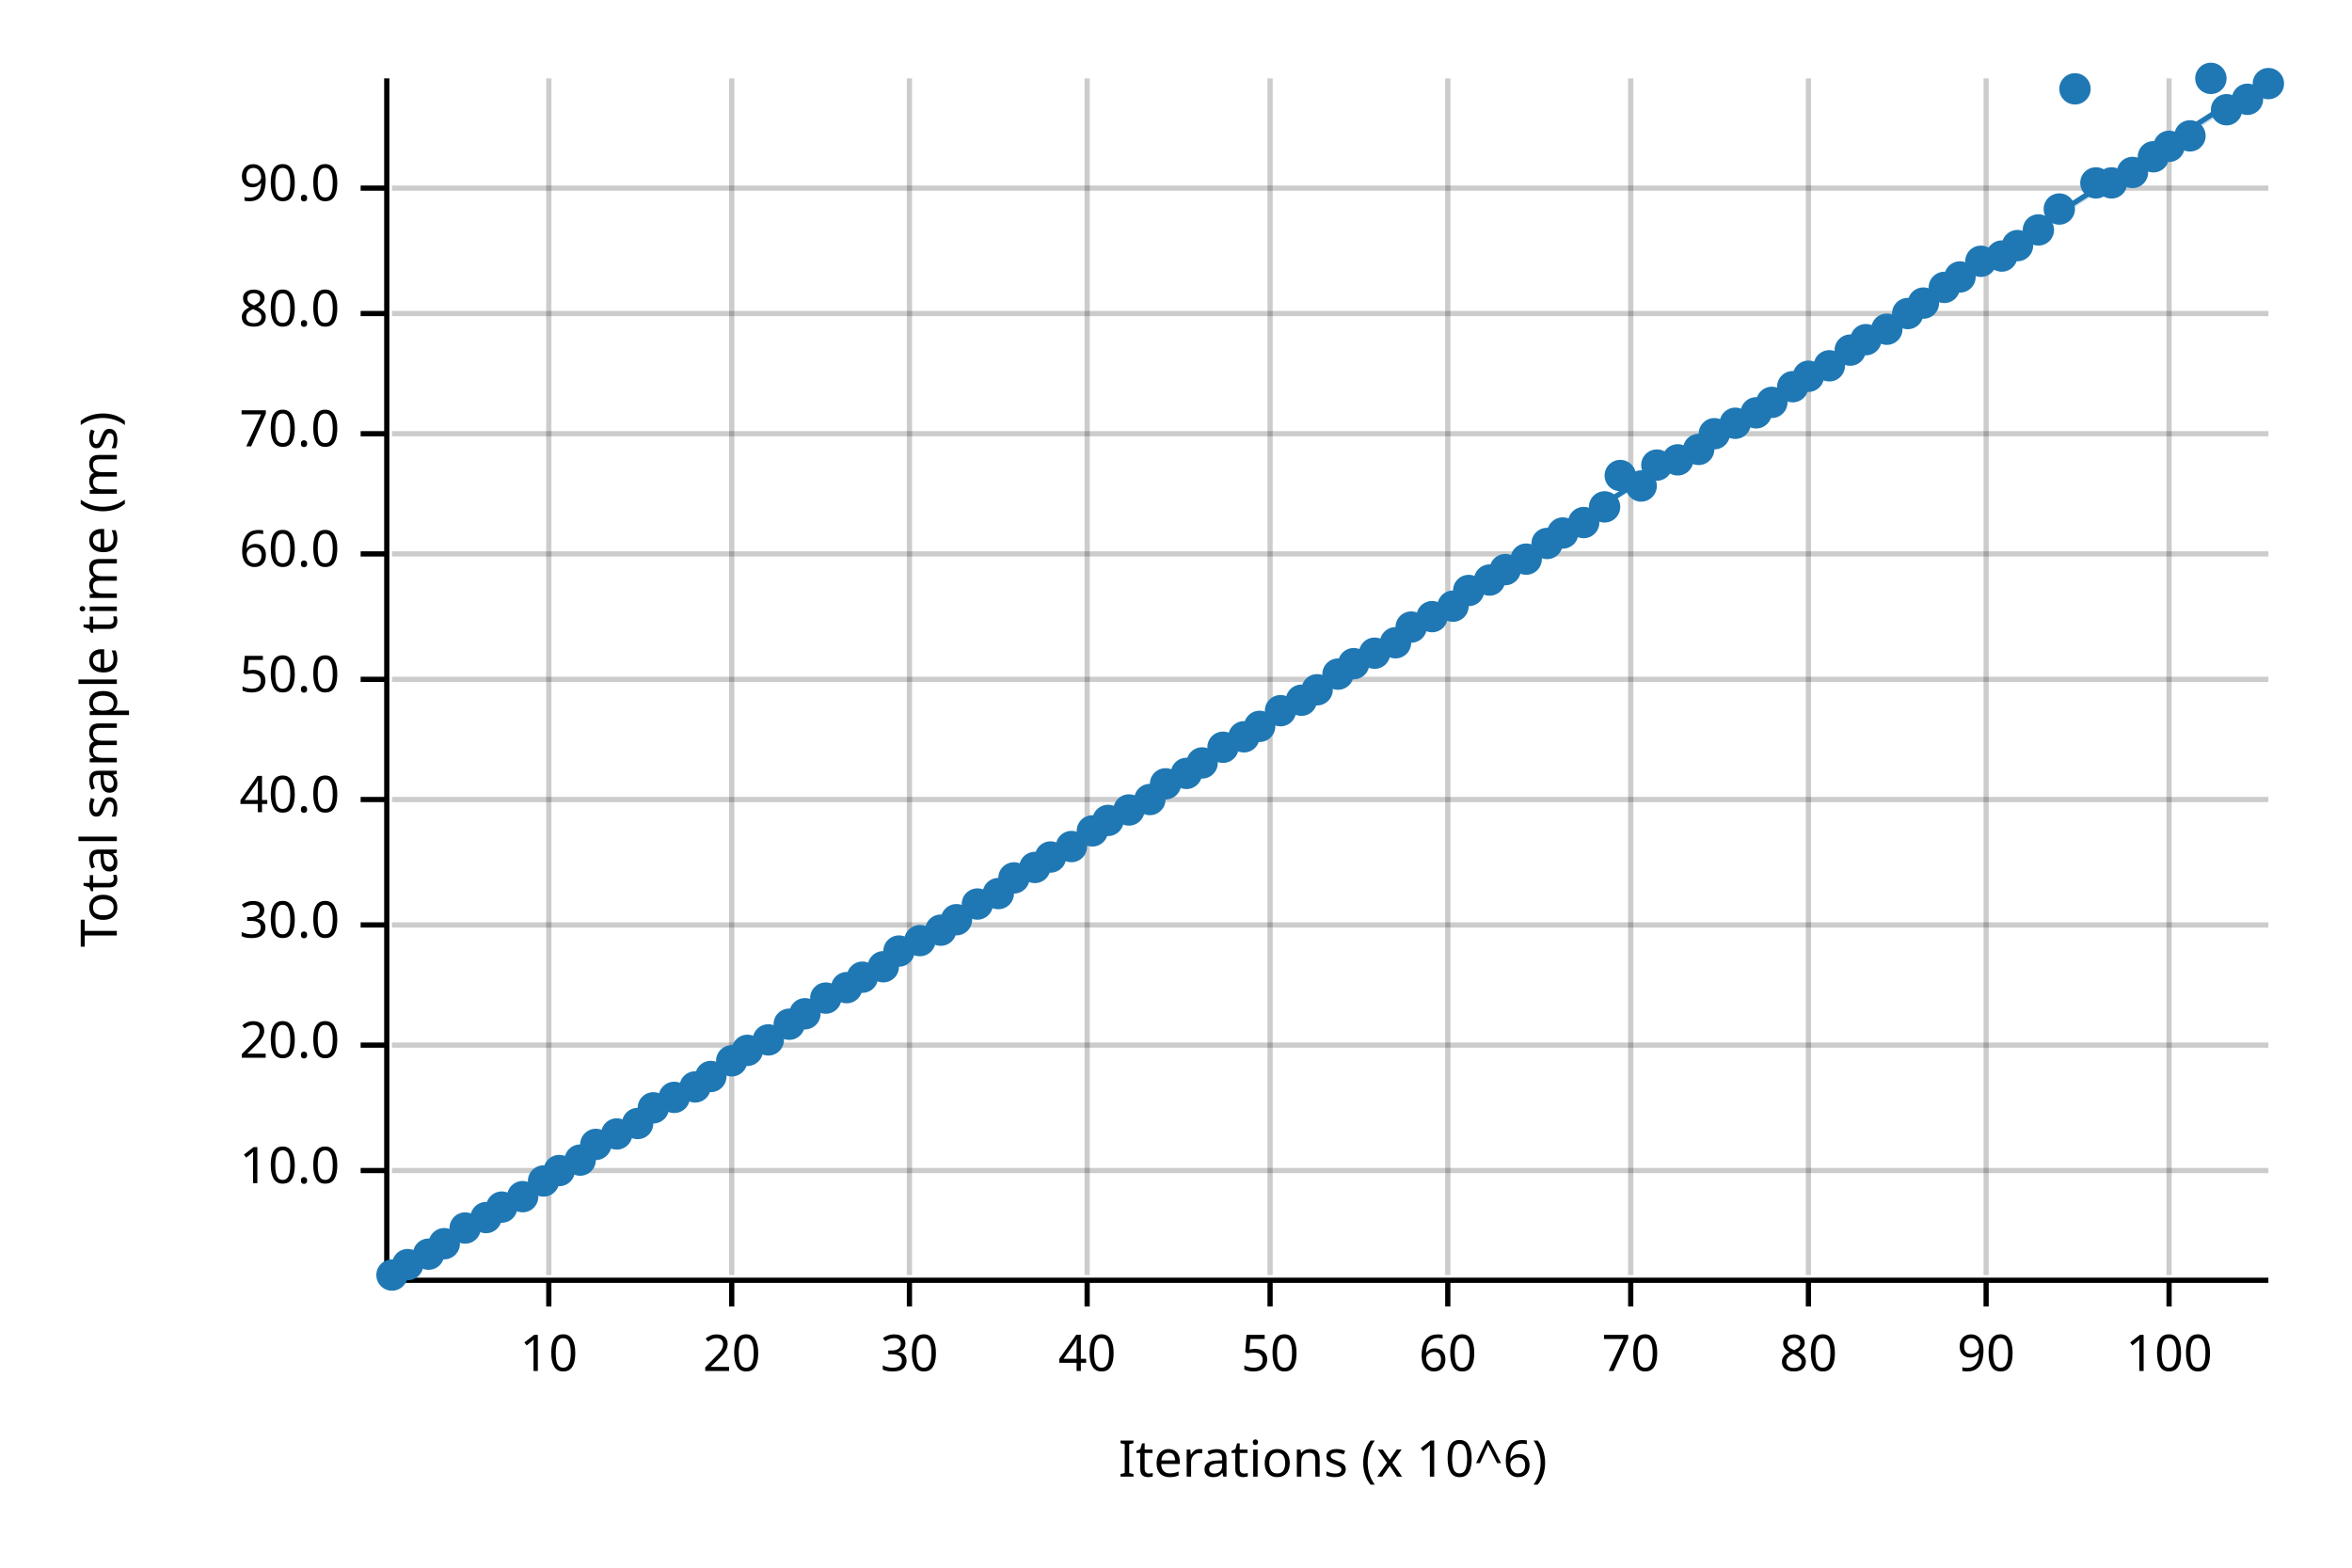
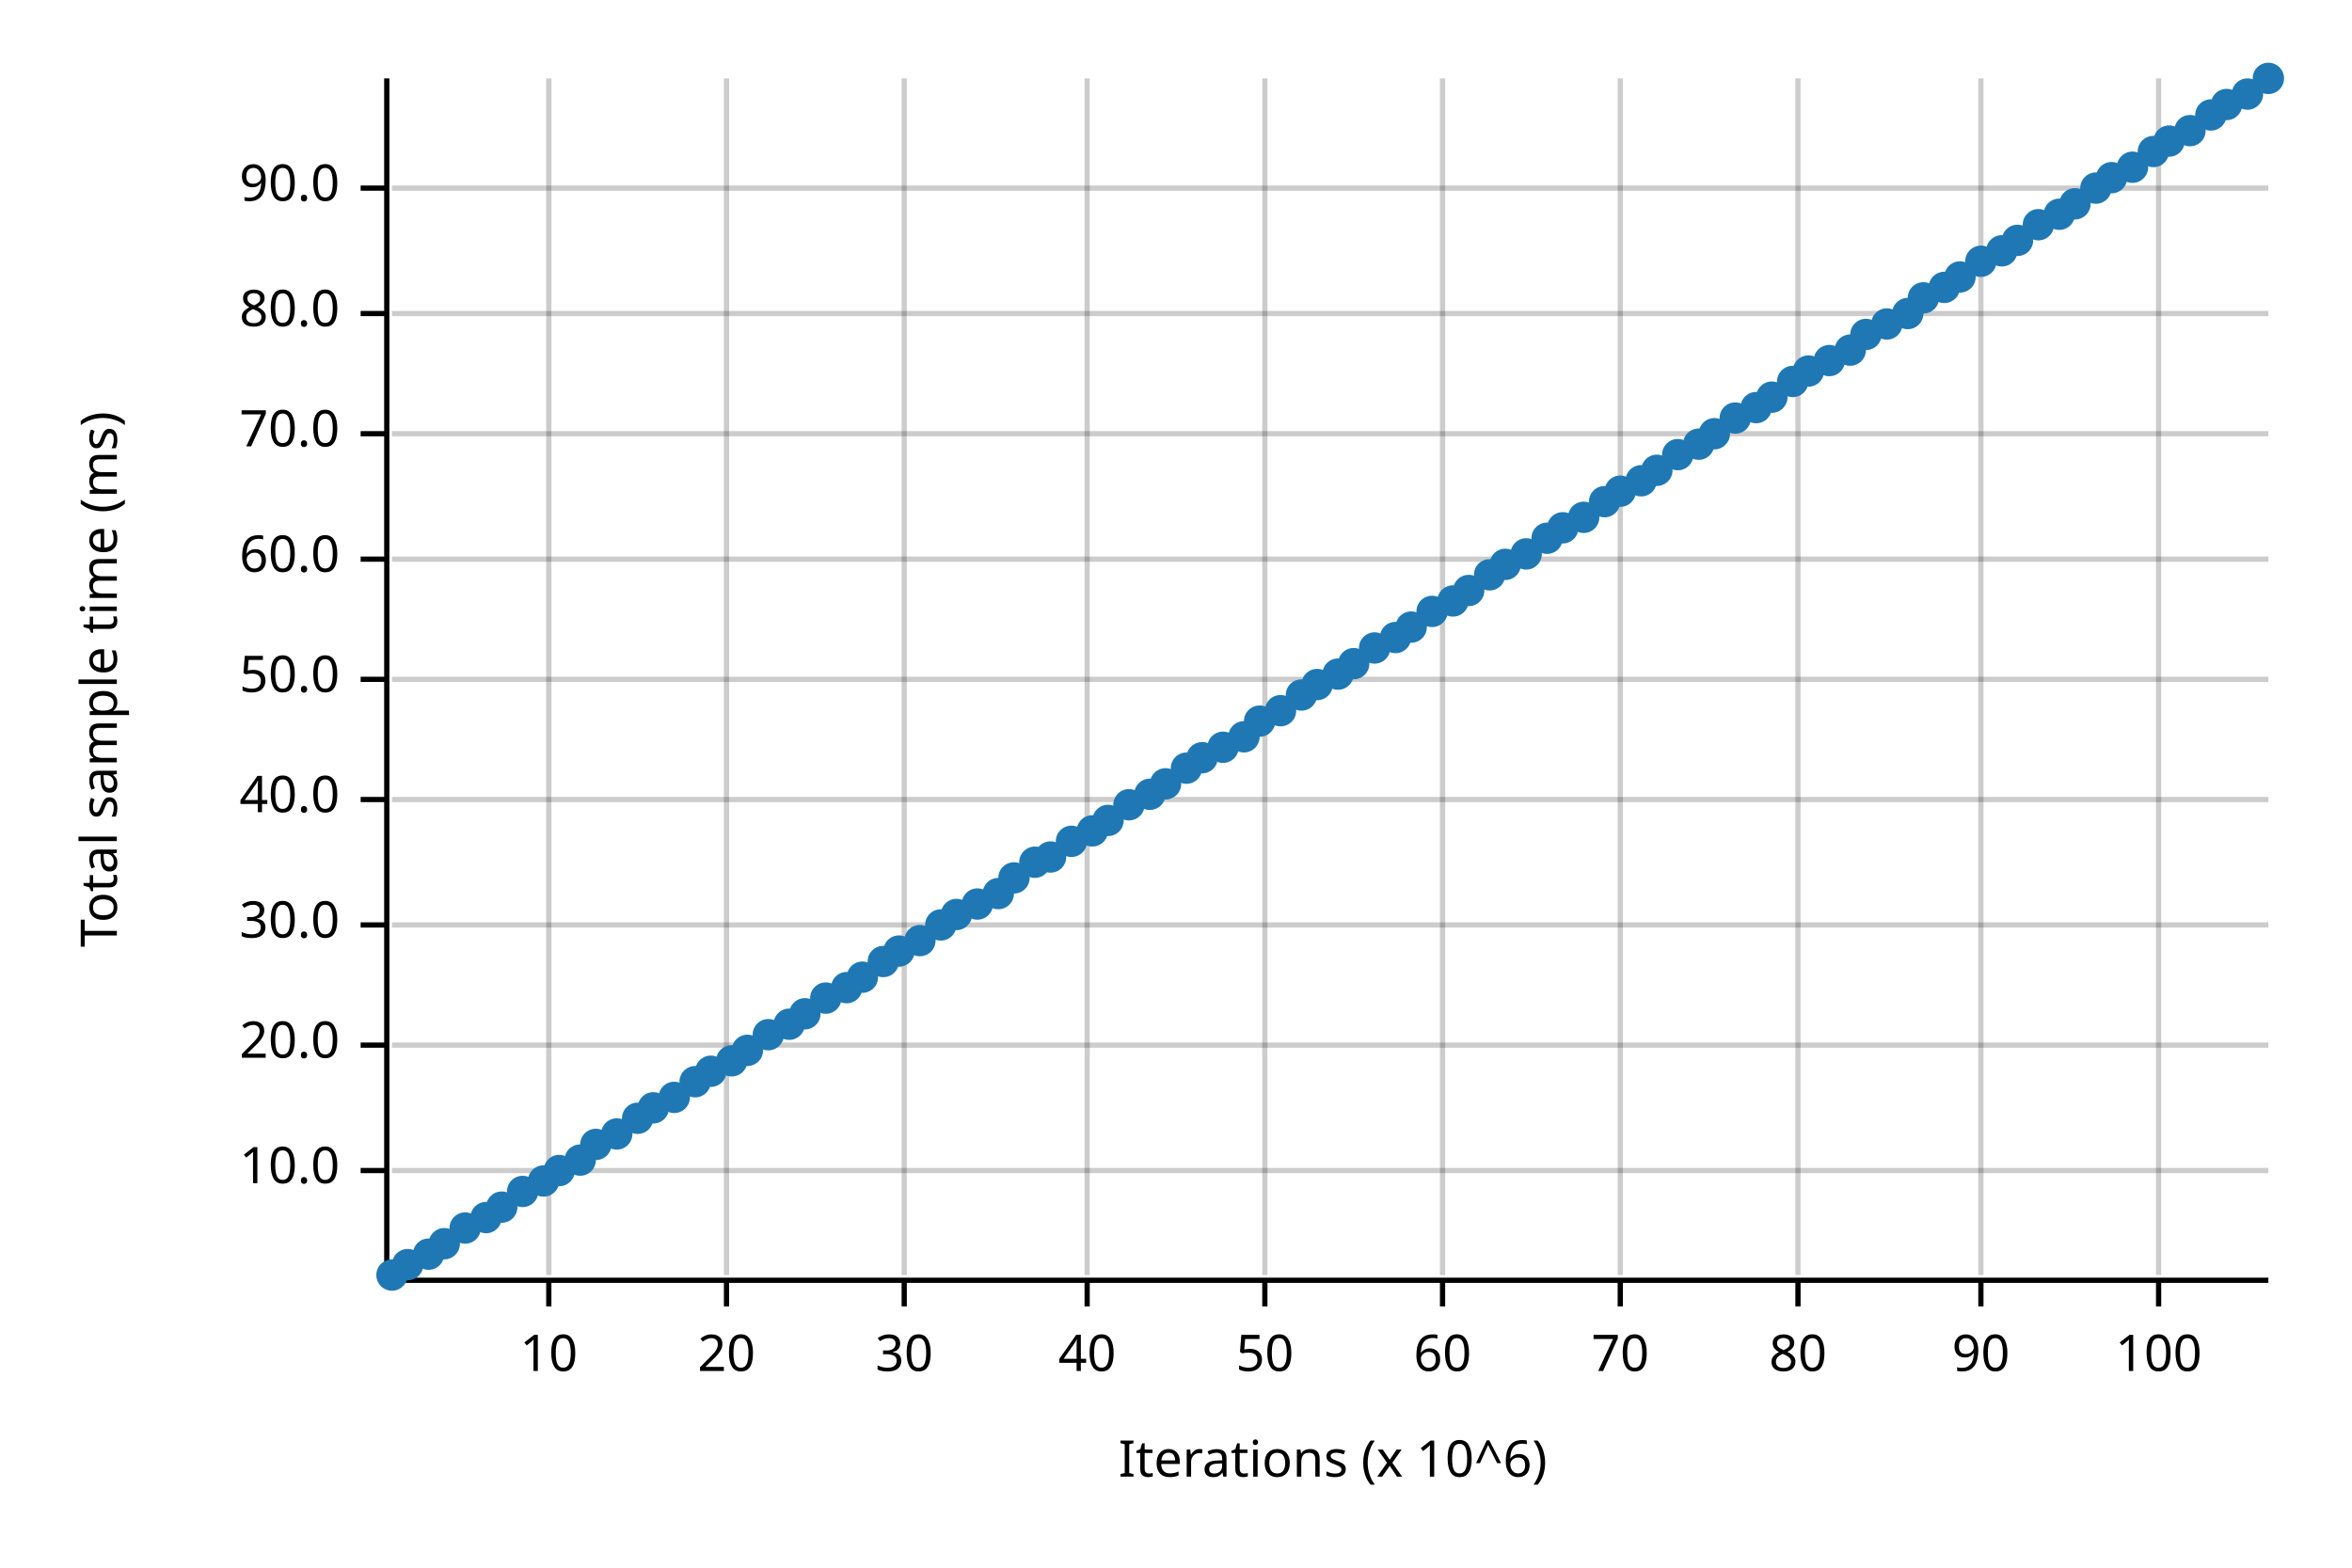
<svg xmlns="http://www.w3.org/2000/svg" width="450" height="300" viewBox="0 0 450 300">
  <text x="15" y="130" dy="0.76em" text-anchor="middle" font-family="sans-serif" font-size="9.677" opacity="1" fill="#000000" transform="rotate(270, 15, 130)">
Total sample time (ms)
</text>
  <text x="255" y="285" dy="-0.5ex" text-anchor="middle" font-family="sans-serif" font-size="9.677" opacity="1" fill="#000000">
Iterations (x 10^6)
</text>
  <line opacity="0.2" stroke="#000000" stroke-width="1" x1="105" y1="244" x2="105" y2="15" />
-   <line opacity="0.2" stroke="#000000" stroke-width="1" x1="140" y1="244" x2="140" y2="15" />
-   <line opacity="0.2" stroke="#000000" stroke-width="1" x1="174" y1="244" x2="174" y2="15" />
+   <line opacity="0.2" stroke="#000000" stroke-width="1" x1="139" y1="244" x2="139" y2="15" />
+   <line opacity="0.2" stroke="#000000" stroke-width="1" x1="173" y1="244" x2="173" y2="15" />
  <line opacity="0.2" stroke="#000000" stroke-width="1" x1="208" y1="244" x2="208" y2="15" />
-   <line opacity="0.2" stroke="#000000" stroke-width="1" x1="243" y1="244" x2="243" y2="15" />
-   <line opacity="0.2" stroke="#000000" stroke-width="1" x1="277" y1="244" x2="277" y2="15" />
-   <line opacity="0.2" stroke="#000000" stroke-width="1" x1="312" y1="244" x2="312" y2="15" />
-   <line opacity="0.2" stroke="#000000" stroke-width="1" x1="346" y1="244" x2="346" y2="15" />
-   <line opacity="0.2" stroke="#000000" stroke-width="1" x1="380" y1="244" x2="380" y2="15" />
-   <line opacity="0.2" stroke="#000000" stroke-width="1" x1="415" y1="244" x2="415" y2="15" />
+   <line opacity="0.2" stroke="#000000" stroke-width="1" x1="242" y1="244" x2="242" y2="15" />
+   <line opacity="0.2" stroke="#000000" stroke-width="1" x1="276" y1="244" x2="276" y2="15" />
+   <line opacity="0.2" stroke="#000000" stroke-width="1" x1="310" y1="244" x2="310" y2="15" />
+   <line opacity="0.2" stroke="#000000" stroke-width="1" x1="344" y1="244" x2="344" y2="15" />
+   <line opacity="0.2" stroke="#000000" stroke-width="1" x1="379" y1="244" x2="379" y2="15" />
+   <line opacity="0.2" stroke="#000000" stroke-width="1" x1="413" y1="244" x2="413" y2="15" />
  <line opacity="0.2" stroke="#000000" stroke-width="1" x1="75" y1="224" x2="434" y2="224" />
  <line opacity="0.2" stroke="#000000" stroke-width="1" x1="75" y1="200" x2="434" y2="200" />
  <line opacity="0.2" stroke="#000000" stroke-width="1" x1="75" y1="177" x2="434" y2="177" />
  <line opacity="0.2" stroke="#000000" stroke-width="1" x1="75" y1="153" x2="434" y2="153" />
  <line opacity="0.2" stroke="#000000" stroke-width="1" x1="75" y1="130" x2="434" y2="130" />
-   <line opacity="0.2" stroke="#000000" stroke-width="1" x1="75" y1="106" x2="434" y2="106" />
+   <line opacity="0.2" stroke="#000000" stroke-width="1" x1="75" y1="107" x2="434" y2="107" />
  <line opacity="0.2" stroke="#000000" stroke-width="1" x1="75" y1="83" x2="434" y2="83" />
  <line opacity="0.2" stroke="#000000" stroke-width="1" x1="75" y1="60" x2="434" y2="60" />
  <line opacity="0.2" stroke="#000000" stroke-width="1" x1="75" y1="36" x2="434" y2="36" />
  <polyline fill="none" opacity="1" stroke="#000000" stroke-width="1" points="74,15 74,244 " />
  <text x="65" y="224" dy="0.5ex" text-anchor="end" font-family="sans-serif" font-size="9.677" opacity="1" fill="#000000">
10.0
</text>
  <polyline fill="none" opacity="1" stroke="#000000" stroke-width="1" points="69,224 74,224 " />
  <text x="65" y="200" dy="0.5ex" text-anchor="end" font-family="sans-serif" font-size="9.677" opacity="1" fill="#000000">
20.0
</text>
  <polyline fill="none" opacity="1" stroke="#000000" stroke-width="1" points="69,200 74,200 " />
  <text x="65" y="177" dy="0.5ex" text-anchor="end" font-family="sans-serif" font-size="9.677" opacity="1" fill="#000000">
30.0
</text>
  <polyline fill="none" opacity="1" stroke="#000000" stroke-width="1" points="69,177 74,177 " />
  <text x="65" y="153" dy="0.5ex" text-anchor="end" font-family="sans-serif" font-size="9.677" opacity="1" fill="#000000">
40.0
</text>
  <polyline fill="none" opacity="1" stroke="#000000" stroke-width="1" points="69,153 74,153 " />
  <text x="65" y="130" dy="0.5ex" text-anchor="end" font-family="sans-serif" font-size="9.677" opacity="1" fill="#000000">
50.0
</text>
  <polyline fill="none" opacity="1" stroke="#000000" stroke-width="1" points="69,130 74,130 " />
-   <text x="65" y="106" dy="0.5ex" text-anchor="end" font-family="sans-serif" font-size="9.677" opacity="1" fill="#000000">
+   <text x="65" y="107" dy="0.5ex" text-anchor="end" font-family="sans-serif" font-size="9.677" opacity="1" fill="#000000">
60.0
</text>
-   <polyline fill="none" opacity="1" stroke="#000000" stroke-width="1" points="69,106 74,106 " />
+   <polyline fill="none" opacity="1" stroke="#000000" stroke-width="1" points="69,107 74,107 " />
  <text x="65" y="83" dy="0.5ex" text-anchor="end" font-family="sans-serif" font-size="9.677" opacity="1" fill="#000000">
70.0
</text>
  <polyline fill="none" opacity="1" stroke="#000000" stroke-width="1" points="69,83 74,83 " />
  <text x="65" y="60" dy="0.5ex" text-anchor="end" font-family="sans-serif" font-size="9.677" opacity="1" fill="#000000">
80.0
</text>
  <polyline fill="none" opacity="1" stroke="#000000" stroke-width="1" points="69,60 74,60 " />
  <text x="65" y="36" dy="0.5ex" text-anchor="end" font-family="sans-serif" font-size="9.677" opacity="1" fill="#000000">
90.0
</text>
  <polyline fill="none" opacity="1" stroke="#000000" stroke-width="1" points="69,36 74,36 " />
  <polyline fill="none" opacity="1" stroke="#000000" stroke-width="1" points="75,245 434,245 " />
  <text x="105" y="255" dy="0.76em" text-anchor="middle" font-family="sans-serif" font-size="9.677" opacity="1" fill="#000000">
10
</text>
  <polyline fill="none" opacity="1" stroke="#000000" stroke-width="1" points="105,245 105,250 " />
-   <text x="140" y="255" dy="0.76em" text-anchor="middle" font-family="sans-serif" font-size="9.677" opacity="1" fill="#000000">
+   <text x="139" y="255" dy="0.76em" text-anchor="middle" font-family="sans-serif" font-size="9.677" opacity="1" fill="#000000">
20
</text>
-   <polyline fill="none" opacity="1" stroke="#000000" stroke-width="1" points="140,245 140,250 " />
-   <text x="174" y="255" dy="0.76em" text-anchor="middle" font-family="sans-serif" font-size="9.677" opacity="1" fill="#000000">
+   <polyline fill="none" opacity="1" stroke="#000000" stroke-width="1" points="139,245 139,250 " />
+   <text x="173" y="255" dy="0.76em" text-anchor="middle" font-family="sans-serif" font-size="9.677" opacity="1" fill="#000000">
30
</text>
-   <polyline fill="none" opacity="1" stroke="#000000" stroke-width="1" points="174,245 174,250 " />
+   <polyline fill="none" opacity="1" stroke="#000000" stroke-width="1" points="173,245 173,250 " />
  <text x="208" y="255" dy="0.76em" text-anchor="middle" font-family="sans-serif" font-size="9.677" opacity="1" fill="#000000">
40
</text>
  <polyline fill="none" opacity="1" stroke="#000000" stroke-width="1" points="208,245 208,250 " />
-   <text x="243" y="255" dy="0.76em" text-anchor="middle" font-family="sans-serif" font-size="9.677" opacity="1" fill="#000000">
+   <text x="242" y="255" dy="0.76em" text-anchor="middle" font-family="sans-serif" font-size="9.677" opacity="1" fill="#000000">
50
</text>
-   <polyline fill="none" opacity="1" stroke="#000000" stroke-width="1" points="243,245 243,250 " />
-   <text x="277" y="255" dy="0.76em" text-anchor="middle" font-family="sans-serif" font-size="9.677" opacity="1" fill="#000000">
+   <polyline fill="none" opacity="1" stroke="#000000" stroke-width="1" points="242,245 242,250 " />
+   <text x="276" y="255" dy="0.76em" text-anchor="middle" font-family="sans-serif" font-size="9.677" opacity="1" fill="#000000">
60
</text>
-   <polyline fill="none" opacity="1" stroke="#000000" stroke-width="1" points="277,245 277,250 " />
-   <text x="312" y="255" dy="0.76em" text-anchor="middle" font-family="sans-serif" font-size="9.677" opacity="1" fill="#000000">
+   <polyline fill="none" opacity="1" stroke="#000000" stroke-width="1" points="276,245 276,250 " />
+   <text x="310" y="255" dy="0.76em" text-anchor="middle" font-family="sans-serif" font-size="9.677" opacity="1" fill="#000000">
70
</text>
-   <polyline fill="none" opacity="1" stroke="#000000" stroke-width="1" points="312,245 312,250 " />
-   <text x="346" y="255" dy="0.76em" text-anchor="middle" font-family="sans-serif" font-size="9.677" opacity="1" fill="#000000">
+   <polyline fill="none" opacity="1" stroke="#000000" stroke-width="1" points="310,245 310,250 " />
+   <text x="344" y="255" dy="0.76em" text-anchor="middle" font-family="sans-serif" font-size="9.677" opacity="1" fill="#000000">
80
</text>
-   <polyline fill="none" opacity="1" stroke="#000000" stroke-width="1" points="346,245 346,250 " />
-   <text x="380" y="255" dy="0.76em" text-anchor="middle" font-family="sans-serif" font-size="9.677" opacity="1" fill="#000000">
+   <polyline fill="none" opacity="1" stroke="#000000" stroke-width="1" points="344,245 344,250 " />
+   <text x="379" y="255" dy="0.76em" text-anchor="middle" font-family="sans-serif" font-size="9.677" opacity="1" fill="#000000">
90
</text>
-   <polyline fill="none" opacity="1" stroke="#000000" stroke-width="1" points="380,245 380,250 " />
-   <text x="415" y="255" dy="0.76em" text-anchor="middle" font-family="sans-serif" font-size="9.677" opacity="1" fill="#000000">
+   <polyline fill="none" opacity="1" stroke="#000000" stroke-width="1" points="379,245 379,250 " />
+   <text x="413" y="255" dy="0.76em" text-anchor="middle" font-family="sans-serif" font-size="9.677" opacity="1" fill="#000000">
100
</text>
-   <polyline fill="none" opacity="1" stroke="#000000" stroke-width="1" points="415,245 415,250 " />
+   <polyline fill="none" opacity="1" stroke="#000000" stroke-width="1" points="413,245 413,250 " />
  <circle cx="75" cy="244" r="3" opacity="1" fill="#1F78B4" stroke="none" stroke-width="1" />
  <circle cx="78" cy="242" r="3" opacity="1" fill="#1F78B4" stroke="none" stroke-width="1" />
  <circle cx="82" cy="240" r="3" opacity="1" fill="#1F78B4" stroke="none" stroke-width="1" />
  <circle cx="85" cy="238" r="3" opacity="1" fill="#1F78B4" stroke="none" stroke-width="1" />
  <circle cx="89" cy="235" r="3" opacity="1" fill="#1F78B4" stroke="none" stroke-width="1" />
  <circle cx="93" cy="233" r="3" opacity="1" fill="#1F78B4" stroke="none" stroke-width="1" />
  <circle cx="96" cy="231" r="3" opacity="1" fill="#1F78B4" stroke="none" stroke-width="1" />
-   <circle cx="100" cy="229" r="3" opacity="1" fill="#1F78B4" stroke="none" stroke-width="1" />
+   <circle cx="100" cy="228" r="3" opacity="1" fill="#1F78B4" stroke="none" stroke-width="1" />
  <circle cx="104" cy="226" r="3" opacity="1" fill="#1F78B4" stroke="none" stroke-width="1" />
  <circle cx="107" cy="224" r="3" opacity="1" fill="#1F78B4" stroke="none" stroke-width="1" />
  <circle cx="111" cy="222" r="3" opacity="1" fill="#1F78B4" stroke="none" stroke-width="1" />
  <circle cx="114" cy="219" r="3" opacity="1" fill="#1F78B4" stroke="none" stroke-width="1" />
  <circle cx="118" cy="217" r="3" opacity="1" fill="#1F78B4" stroke="none" stroke-width="1" />
-   <circle cx="122" cy="215" r="3" opacity="1" fill="#1F78B4" stroke="none" stroke-width="1" />
+   <circle cx="122" cy="214" r="3" opacity="1" fill="#1F78B4" stroke="none" stroke-width="1" />
  <circle cx="125" cy="212" r="3" opacity="1" fill="#1F78B4" stroke="none" stroke-width="1" />
  <circle cx="129" cy="210" r="3" opacity="1" fill="#1F78B4" stroke="none" stroke-width="1" />
-   <circle cx="133" cy="208" r="3" opacity="1" fill="#1F78B4" stroke="none" stroke-width="1" />
-   <circle cx="136" cy="206" r="3" opacity="1" fill="#1F78B4" stroke="none" stroke-width="1" />
+   <circle cx="133" cy="207" r="3" opacity="1" fill="#1F78B4" stroke="none" stroke-width="1" />
+   <circle cx="136" cy="205" r="3" opacity="1" fill="#1F78B4" stroke="none" stroke-width="1" />
  <circle cx="140" cy="203" r="3" opacity="1" fill="#1F78B4" stroke="none" stroke-width="1" />
  <circle cx="143" cy="201" r="3" opacity="1" fill="#1F78B4" stroke="none" stroke-width="1" />
-   <circle cx="147" cy="199" r="3" opacity="1" fill="#1F78B4" stroke="none" stroke-width="1" />
+   <circle cx="147" cy="198" r="3" opacity="1" fill="#1F78B4" stroke="none" stroke-width="1" />
  <circle cx="151" cy="196" r="3" opacity="1" fill="#1F78B4" stroke="none" stroke-width="1" />
  <circle cx="154" cy="194" r="3" opacity="1" fill="#1F78B4" stroke="none" stroke-width="1" />
  <circle cx="158" cy="191" r="3" opacity="1" fill="#1F78B4" stroke="none" stroke-width="1" />
  <circle cx="162" cy="189" r="3" opacity="1" fill="#1F78B4" stroke="none" stroke-width="1" />
  <circle cx="165" cy="187" r="3" opacity="1" fill="#1F78B4" stroke="none" stroke-width="1" />
-   <circle cx="169" cy="185" r="3" opacity="1" fill="#1F78B4" stroke="none" stroke-width="1" />
+   <circle cx="169" cy="184" r="3" opacity="1" fill="#1F78B4" stroke="none" stroke-width="1" />
  <circle cx="172" cy="182" r="3" opacity="1" fill="#1F78B4" stroke="none" stroke-width="1" />
  <circle cx="176" cy="180" r="3" opacity="1" fill="#1F78B4" stroke="none" stroke-width="1" />
-   <circle cx="180" cy="178" r="3" opacity="1" fill="#1F78B4" stroke="none" stroke-width="1" />
-   <circle cx="183" cy="176" r="3" opacity="1" fill="#1F78B4" stroke="none" stroke-width="1" />
+   <circle cx="180" cy="177" r="3" opacity="1" fill="#1F78B4" stroke="none" stroke-width="1" />
+   <circle cx="183" cy="175" r="3" opacity="1" fill="#1F78B4" stroke="none" stroke-width="1" />
  <circle cx="187" cy="173" r="3" opacity="1" fill="#1F78B4" stroke="none" stroke-width="1" />
  <circle cx="191" cy="171" r="3" opacity="1" fill="#1F78B4" stroke="none" stroke-width="1" />
  <circle cx="194" cy="168" r="3" opacity="1" fill="#1F78B4" stroke="none" stroke-width="1" />
-   <circle cx="198" cy="166" r="3" opacity="1" fill="#1F78B4" stroke="none" stroke-width="1" />
+   <circle cx="198" cy="165" r="3" opacity="1" fill="#1F78B4" stroke="none" stroke-width="1" />
  <circle cx="201" cy="164" r="3" opacity="1" fill="#1F78B4" stroke="none" stroke-width="1" />
-   <circle cx="205" cy="162" r="3" opacity="1" fill="#1F78B4" stroke="none" stroke-width="1" />
+   <circle cx="205" cy="161" r="3" opacity="1" fill="#1F78B4" stroke="none" stroke-width="1" />
  <circle cx="209" cy="159" r="3" opacity="1" fill="#1F78B4" stroke="none" stroke-width="1" />
  <circle cx="212" cy="157" r="3" opacity="1" fill="#1F78B4" stroke="none" stroke-width="1" />
-   <circle cx="216" cy="155" r="3" opacity="1" fill="#1F78B4" stroke="none" stroke-width="1" />
-   <circle cx="220" cy="153" r="3" opacity="1" fill="#1F78B4" stroke="none" stroke-width="1" />
+   <circle cx="216" cy="154" r="3" opacity="1" fill="#1F78B4" stroke="none" stroke-width="1" />
+   <circle cx="220" cy="152" r="3" opacity="1" fill="#1F78B4" stroke="none" stroke-width="1" />
  <circle cx="223" cy="150" r="3" opacity="1" fill="#1F78B4" stroke="none" stroke-width="1" />
-   <circle cx="227" cy="148" r="3" opacity="1" fill="#1F78B4" stroke="none" stroke-width="1" />
-   <circle cx="230" cy="146" r="3" opacity="1" fill="#1F78B4" stroke="none" stroke-width="1" />
+   <circle cx="227" cy="147" r="3" opacity="1" fill="#1F78B4" stroke="none" stroke-width="1" />
+   <circle cx="230" cy="145" r="3" opacity="1" fill="#1F78B4" stroke="none" stroke-width="1" />
  <circle cx="234" cy="143" r="3" opacity="1" fill="#1F78B4" stroke="none" stroke-width="1" />
  <circle cx="238" cy="141" r="3" opacity="1" fill="#1F78B4" stroke="none" stroke-width="1" />
-   <circle cx="241" cy="139" r="3" opacity="1" fill="#1F78B4" stroke="none" stroke-width="1" />
+   <circle cx="241" cy="138" r="3" opacity="1" fill="#1F78B4" stroke="none" stroke-width="1" />
  <circle cx="245" cy="136" r="3" opacity="1" fill="#1F78B4" stroke="none" stroke-width="1" />
-   <circle cx="249" cy="134" r="3" opacity="1" fill="#1F78B4" stroke="none" stroke-width="1" />
-   <circle cx="252" cy="132" r="3" opacity="1" fill="#1F78B4" stroke="none" stroke-width="1" />
+   <circle cx="249" cy="133" r="3" opacity="1" fill="#1F78B4" stroke="none" stroke-width="1" />
+   <circle cx="252" cy="131" r="3" opacity="1" fill="#1F78B4" stroke="none" stroke-width="1" />
  <circle cx="256" cy="129" r="3" opacity="1" fill="#1F78B4" stroke="none" stroke-width="1" />
  <circle cx="259" cy="127" r="3" opacity="1" fill="#1F78B4" stroke="none" stroke-width="1" />
-   <circle cx="263" cy="125" r="3" opacity="1" fill="#1F78B4" stroke="none" stroke-width="1" />
-   <circle cx="267" cy="123" r="3" opacity="1" fill="#1F78B4" stroke="none" stroke-width="1" />
+   <circle cx="263" cy="124" r="3" opacity="1" fill="#1F78B4" stroke="none" stroke-width="1" />
+   <circle cx="267" cy="122" r="3" opacity="1" fill="#1F78B4" stroke="none" stroke-width="1" />
  <circle cx="270" cy="120" r="3" opacity="1" fill="#1F78B4" stroke="none" stroke-width="1" />
-   <circle cx="274" cy="118" r="3" opacity="1" fill="#1F78B4" stroke="none" stroke-width="1" />
-   <circle cx="278" cy="116" r="3" opacity="1" fill="#1F78B4" stroke="none" stroke-width="1" />
+   <circle cx="274" cy="117" r="3" opacity="1" fill="#1F78B4" stroke="none" stroke-width="1" />
+   <circle cx="278" cy="115" r="3" opacity="1" fill="#1F78B4" stroke="none" stroke-width="1" />
  <circle cx="281" cy="113" r="3" opacity="1" fill="#1F78B4" stroke="none" stroke-width="1" />
-   <circle cx="285" cy="111" r="3" opacity="1" fill="#1F78B4" stroke="none" stroke-width="1" />
-   <circle cx="288" cy="109" r="3" opacity="1" fill="#1F78B4" stroke="none" stroke-width="1" />
-   <circle cx="292" cy="107" r="3" opacity="1" fill="#1F78B4" stroke="none" stroke-width="1" />
-   <circle cx="296" cy="104" r="3" opacity="1" fill="#1F78B4" stroke="none" stroke-width="1" />
-   <circle cx="299" cy="102" r="3" opacity="1" fill="#1F78B4" stroke="none" stroke-width="1" />
-   <circle cx="303" cy="100" r="3" opacity="1" fill="#1F78B4" stroke="none" stroke-width="1" />
-   <circle cx="307" cy="97" r="3" opacity="1" fill="#1F78B4" stroke="none" stroke-width="1" />
-   <circle cx="310" cy="91" r="3" opacity="1" fill="#1F78B4" stroke="none" stroke-width="1" />
-   <circle cx="314" cy="93" r="3" opacity="1" fill="#1F78B4" stroke="none" stroke-width="1" />
-   <circle cx="317" cy="89" r="3" opacity="1" fill="#1F78B4" stroke="none" stroke-width="1" />
-   <circle cx="321" cy="88" r="3" opacity="1" fill="#1F78B4" stroke="none" stroke-width="1" />
-   <circle cx="325" cy="86" r="3" opacity="1" fill="#1F78B4" stroke="none" stroke-width="1" />
+   <circle cx="285" cy="110" r="3" opacity="1" fill="#1F78B4" stroke="none" stroke-width="1" />
+   <circle cx="288" cy="108" r="3" opacity="1" fill="#1F78B4" stroke="none" stroke-width="1" />
+   <circle cx="292" cy="106" r="3" opacity="1" fill="#1F78B4" stroke="none" stroke-width="1" />
+   <circle cx="296" cy="103" r="3" opacity="1" fill="#1F78B4" stroke="none" stroke-width="1" />
+   <circle cx="299" cy="101" r="3" opacity="1" fill="#1F78B4" stroke="none" stroke-width="1" />
+   <circle cx="303" cy="99" r="3" opacity="1" fill="#1F78B4" stroke="none" stroke-width="1" />
+   <circle cx="307" cy="96" r="3" opacity="1" fill="#1F78B4" stroke="none" stroke-width="1" />
+   <circle cx="310" cy="94" r="3" opacity="1" fill="#1F78B4" stroke="none" stroke-width="1" />
+   <circle cx="314" cy="92" r="3" opacity="1" fill="#1F78B4" stroke="none" stroke-width="1" />
+   <circle cx="317" cy="90" r="3" opacity="1" fill="#1F78B4" stroke="none" stroke-width="1" />
+   <circle cx="321" cy="87" r="3" opacity="1" fill="#1F78B4" stroke="none" stroke-width="1" />
+   <circle cx="325" cy="85" r="3" opacity="1" fill="#1F78B4" stroke="none" stroke-width="1" />
  <circle cx="328" cy="83" r="3" opacity="1" fill="#1F78B4" stroke="none" stroke-width="1" />
-   <circle cx="332" cy="81" r="3" opacity="1" fill="#1F78B4" stroke="none" stroke-width="1" />
-   <circle cx="336" cy="79" r="3" opacity="1" fill="#1F78B4" stroke="none" stroke-width="1" />
-   <circle cx="339" cy="77" r="3" opacity="1" fill="#1F78B4" stroke="none" stroke-width="1" />
-   <circle cx="343" cy="74" r="3" opacity="1" fill="#1F78B4" stroke="none" stroke-width="1" />
-   <circle cx="346" cy="72" r="3" opacity="1" fill="#1F78B4" stroke="none" stroke-width="1" />
-   <circle cx="350" cy="70" r="3" opacity="1" fill="#1F78B4" stroke="none" stroke-width="1" />
+   <circle cx="332" cy="80" r="3" opacity="1" fill="#1F78B4" stroke="none" stroke-width="1" />
+   <circle cx="336" cy="78" r="3" opacity="1" fill="#1F78B4" stroke="none" stroke-width="1" />
+   <circle cx="339" cy="76" r="3" opacity="1" fill="#1F78B4" stroke="none" stroke-width="1" />
+   <circle cx="343" cy="73" r="3" opacity="1" fill="#1F78B4" stroke="none" stroke-width="1" />
+   <circle cx="346" cy="71" r="3" opacity="1" fill="#1F78B4" stroke="none" stroke-width="1" />
+   <circle cx="350" cy="69" r="3" opacity="1" fill="#1F78B4" stroke="none" stroke-width="1" />
  <circle cx="354" cy="67" r="3" opacity="1" fill="#1F78B4" stroke="none" stroke-width="1" />
-   <circle cx="357" cy="65" r="3" opacity="1" fill="#1F78B4" stroke="none" stroke-width="1" />
-   <circle cx="361" cy="63" r="3" opacity="1" fill="#1F78B4" stroke="none" stroke-width="1" />
+   <circle cx="357" cy="64" r="3" opacity="1" fill="#1F78B4" stroke="none" stroke-width="1" />
+   <circle cx="361" cy="62" r="3" opacity="1" fill="#1F78B4" stroke="none" stroke-width="1" />
  <circle cx="365" cy="60" r="3" opacity="1" fill="#1F78B4" stroke="none" stroke-width="1" />
-   <circle cx="368" cy="58" r="3" opacity="1" fill="#1F78B4" stroke="none" stroke-width="1" />
+   <circle cx="368" cy="57" r="3" opacity="1" fill="#1F78B4" stroke="none" stroke-width="1" />
  <circle cx="372" cy="55" r="3" opacity="1" fill="#1F78B4" stroke="none" stroke-width="1" />
  <circle cx="375" cy="53" r="3" opacity="1" fill="#1F78B4" stroke="none" stroke-width="1" />
  <circle cx="379" cy="50" r="3" opacity="1" fill="#1F78B4" stroke="none" stroke-width="1" />
-   <circle cx="383" cy="49" r="3" opacity="1" fill="#1F78B4" stroke="none" stroke-width="1" />
-   <circle cx="386" cy="47" r="3" opacity="1" fill="#1F78B4" stroke="none" stroke-width="1" />
-   <circle cx="390" cy="44" r="3" opacity="1" fill="#1F78B4" stroke="none" stroke-width="1" />
-   <circle cx="394" cy="40" r="3" opacity="1" fill="#1F78B4" stroke="none" stroke-width="1" />
-   <circle cx="397" cy="17" r="3" opacity="1" fill="#1F78B4" stroke="none" stroke-width="1" />
-   <circle cx="401" cy="35" r="3" opacity="1" fill="#1F78B4" stroke="none" stroke-width="1" />
-   <circle cx="404" cy="35" r="3" opacity="1" fill="#1F78B4" stroke="none" stroke-width="1" />
-   <circle cx="408" cy="33" r="3" opacity="1" fill="#1F78B4" stroke="none" stroke-width="1" />
-   <circle cx="412" cy="30" r="3" opacity="1" fill="#1F78B4" stroke="none" stroke-width="1" />
-   <circle cx="415" cy="28" r="3" opacity="1" fill="#1F78B4" stroke="none" stroke-width="1" />
-   <circle cx="419" cy="26" r="3" opacity="1" fill="#1F78B4" stroke="none" stroke-width="1" />
-   <circle cx="423" cy="15" r="3" opacity="1" fill="#1F78B4" stroke="none" stroke-width="1" />
-   <circle cx="426" cy="21" r="3" opacity="1" fill="#1F78B4" stroke="none" stroke-width="1" />
-   <circle cx="430" cy="19" r="3" opacity="1" fill="#1F78B4" stroke="none" stroke-width="1" />
-   <circle cx="434" cy="16" r="3" opacity="1" fill="#1F78B4" stroke="none" stroke-width="1" />
+   <circle cx="383" cy="48" r="3" opacity="1" fill="#1F78B4" stroke="none" stroke-width="1" />
+   <circle cx="386" cy="46" r="3" opacity="1" fill="#1F78B4" stroke="none" stroke-width="1" />
+   <circle cx="390" cy="43" r="3" opacity="1" fill="#1F78B4" stroke="none" stroke-width="1" />
+   <circle cx="394" cy="41" r="3" opacity="1" fill="#1F78B4" stroke="none" stroke-width="1" />
+   <circle cx="397" cy="39" r="3" opacity="1" fill="#1F78B4" stroke="none" stroke-width="1" />
+   <circle cx="401" cy="36" r="3" opacity="1" fill="#1F78B4" stroke="none" stroke-width="1" />
+   <circle cx="404" cy="34" r="3" opacity="1" fill="#1F78B4" stroke="none" stroke-width="1" />
+   <circle cx="408" cy="32" r="3" opacity="1" fill="#1F78B4" stroke="none" stroke-width="1" />
+   <circle cx="412" cy="29" r="3" opacity="1" fill="#1F78B4" stroke="none" stroke-width="1" />
+   <circle cx="415" cy="27" r="3" opacity="1" fill="#1F78B4" stroke="none" stroke-width="1" />
+   <circle cx="419" cy="25" r="3" opacity="1" fill="#1F78B4" stroke="none" stroke-width="1" />
+   <circle cx="423" cy="22" r="3" opacity="1" fill="#1F78B4" stroke="none" stroke-width="1" />
+   <circle cx="426" cy="20" r="3" opacity="1" fill="#1F78B4" stroke="none" stroke-width="1" />
+   <circle cx="430" cy="18" r="3" opacity="1" fill="#1F78B4" stroke="none" stroke-width="1" />
+   <circle cx="434" cy="15" r="3" opacity="1" fill="#1F78B4" stroke="none" stroke-width="1" />
  <polyline fill="none" opacity="1" stroke="#1F78B4" stroke-width="1" points="75,245 434,15 " />
-   <polygon opacity="0.25" fill="#1F78B4" points="75,245 434,16 434,15 " />
+   <polygon opacity="0.25" fill="#1F78B4" points="75,245 434,15 434,15 " />
</svg>
